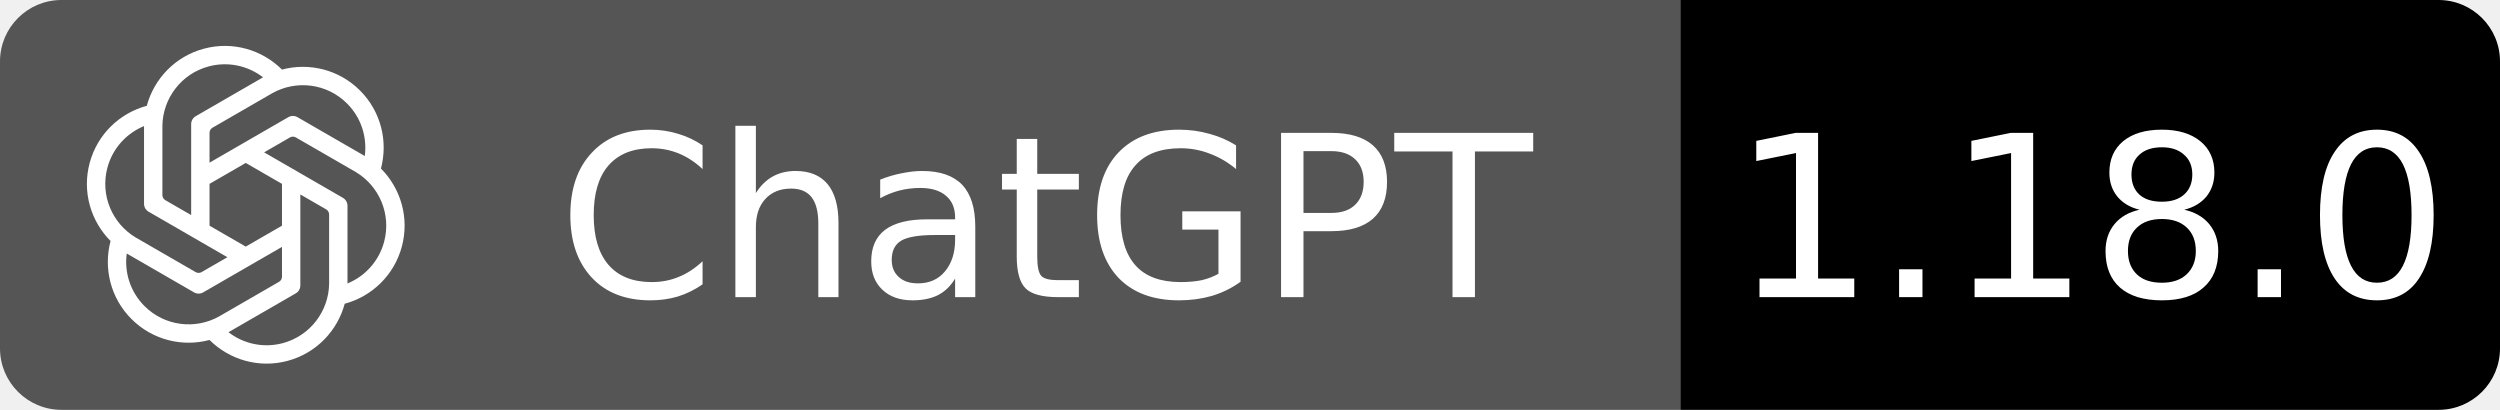
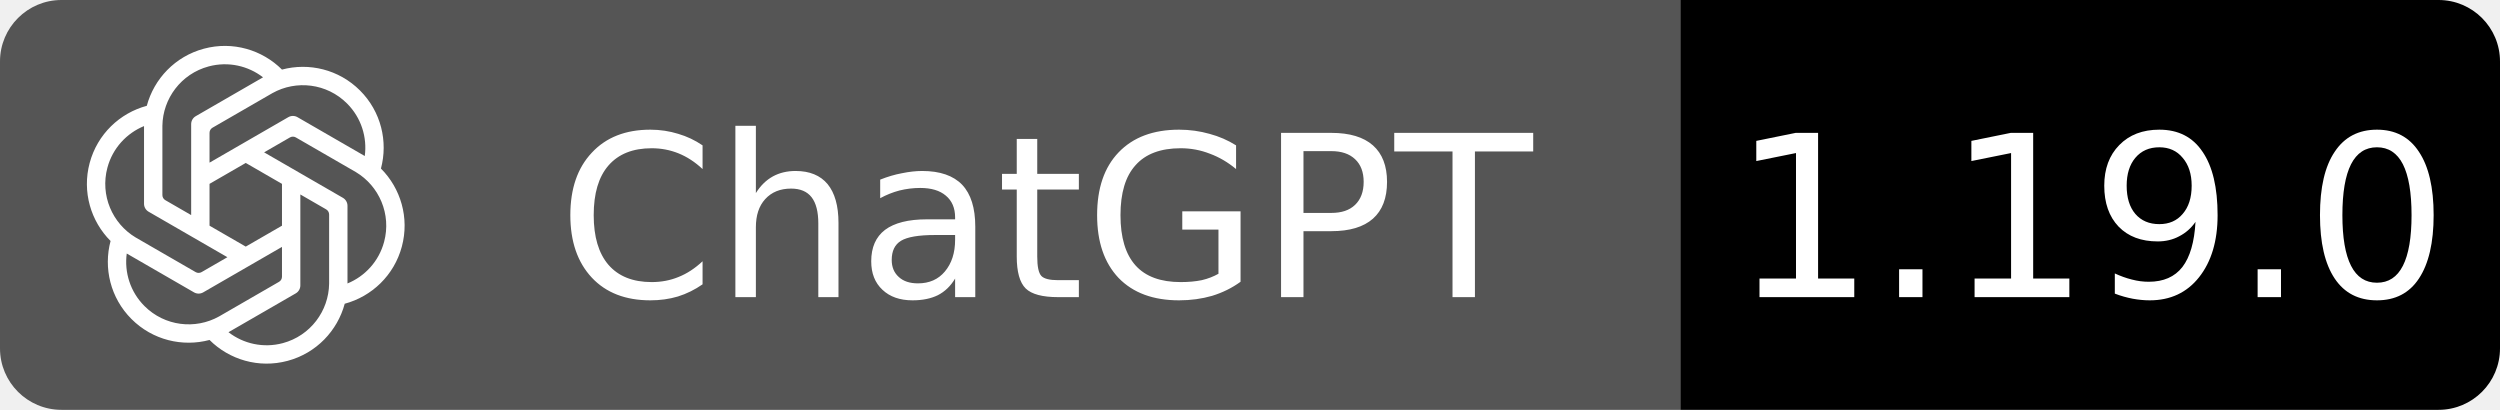
- <svg xmlns="http://www.w3.org/2000/svg" width="122" height="20" role="img" aria-label="ChatGPT plugin 1.18.0">
+ <svg xmlns="http://www.w3.org/2000/svg" width="122" height="20" role="img" aria-label="ChatGPT plugin 1.19.0">
  <clipPath id="r">
    <rect width="122" height="20" rx="3" />
  </clipPath>
  <g clip-path="url(#r)">
    <rect width="82" height="20" fill="#555" />
    <rect x="82" width="40" height="20" fill="#000" />
  </g>
  <svg x="4" y="2" width="16" height="16" viewBox="175 175 366 366" aria-hidden="true">
    <path d="M508.749 317.399C516.777 287.314 508.991 253.884 485.389 230.282C461.788 206.681 428.36 198.895 398.273 206.923C376.231 184.928 343.39 174.956 311.148 183.596C278.906 192.234 255.45 217.292 247.36 247.361C217.291 255.451 192.233 278.91 183.595 311.149C174.957 343.391 184.927 376.232 206.924 398.274C198.896 428.359 206.683 461.789 230.284 485.391C253.885 508.992 287.313 516.779 317.401 508.75C339.442 530.745 372.286 540.717 404.525 532.079C436.767 523.441 460.223 498.384 468.313 468.315C498.383 460.224 523.44 436.766 532.078 404.526C540.716 372.285 530.747 339.443 508.749 317.402V317.399ZM470.899 244.776C486.892 260.77 493.488 282.601 490.687 303.412L415.577 260.046C412.411 258.218 408.509 258.218 405.345 260.046L317.401 310.82V277.526C317.401 275.191 318.652 273.005 320.676 271.837L387.644 233.174C414.178 218.353 448.346 222.223 470.901 244.776H470.899ZM357.837 311.144L398.275 334.491V381.185L357.837 404.532L317.398 381.185V334.491L357.837 311.144ZM264.776 269.693C265.207 239.305 285.644 211.649 316.453 203.393C338.3 197.54 360.505 202.744 377.127 215.573L302.014 258.937C298.848 260.764 296.898 264.144 296.898 267.798V369.346L268.065 352.699C266.043 351.531 264.776 349.353 264.776 347.017V269.691V269.693ZM203.391 316.454C209.244 294.608 224.854 277.978 244.276 269.999V356.73C244.276 360.384 246.226 363.763 249.392 365.591L337.337 416.365L308.503 433.013C306.481 434.181 303.961 434.188 301.939 433.02L234.971 394.357C208.868 378.789 195.138 347.261 203.391 316.454ZM244.775 470.9C228.781 454.906 222.186 433.075 224.986 412.264L300.096 455.63C303.263 457.457 307.164 457.457 310.328 455.63L398.273 404.856V438.149C398.273 440.485 397.022 442.671 394.997 443.839L328.029 482.502C301.495 497.322 267.327 493.452 244.772 470.9H244.775ZM450.897 445.982C450.466 476.371 430.029 504.027 399.22 512.283C377.373 518.136 355.168 512.932 338.547 500.102L413.659 456.738C416.826 454.911 418.775 451.532 418.775 447.877V346.329L447.609 362.977C449.631 364.145 450.897 366.323 450.897 368.659V445.985V445.982ZM512.282 399.221C506.429 421.068 490.819 437.697 471.397 445.676V358.946C471.397 355.292 469.448 351.912 466.281 350.085L378.336 299.311L407.17 282.663C409.192 281.495 411.712 281.487 413.734 282.655L480.702 321.318C506.805 336.887 520.536 368.415 512.282 399.221Z" fill="#fff" />
  </svg>
  <g fill="#fff" text-anchor="middle" font-family="Verdana,Geneva,DejaVu Sans,sans-serif" font-size="11">
    <text x="51" y="14.5">ChatGPT</text>
-     <text x="102" y="14.5">1.18.0</text>
+     <text x="102" y="14.5">1.19.0</text>
  </g>
</svg>
